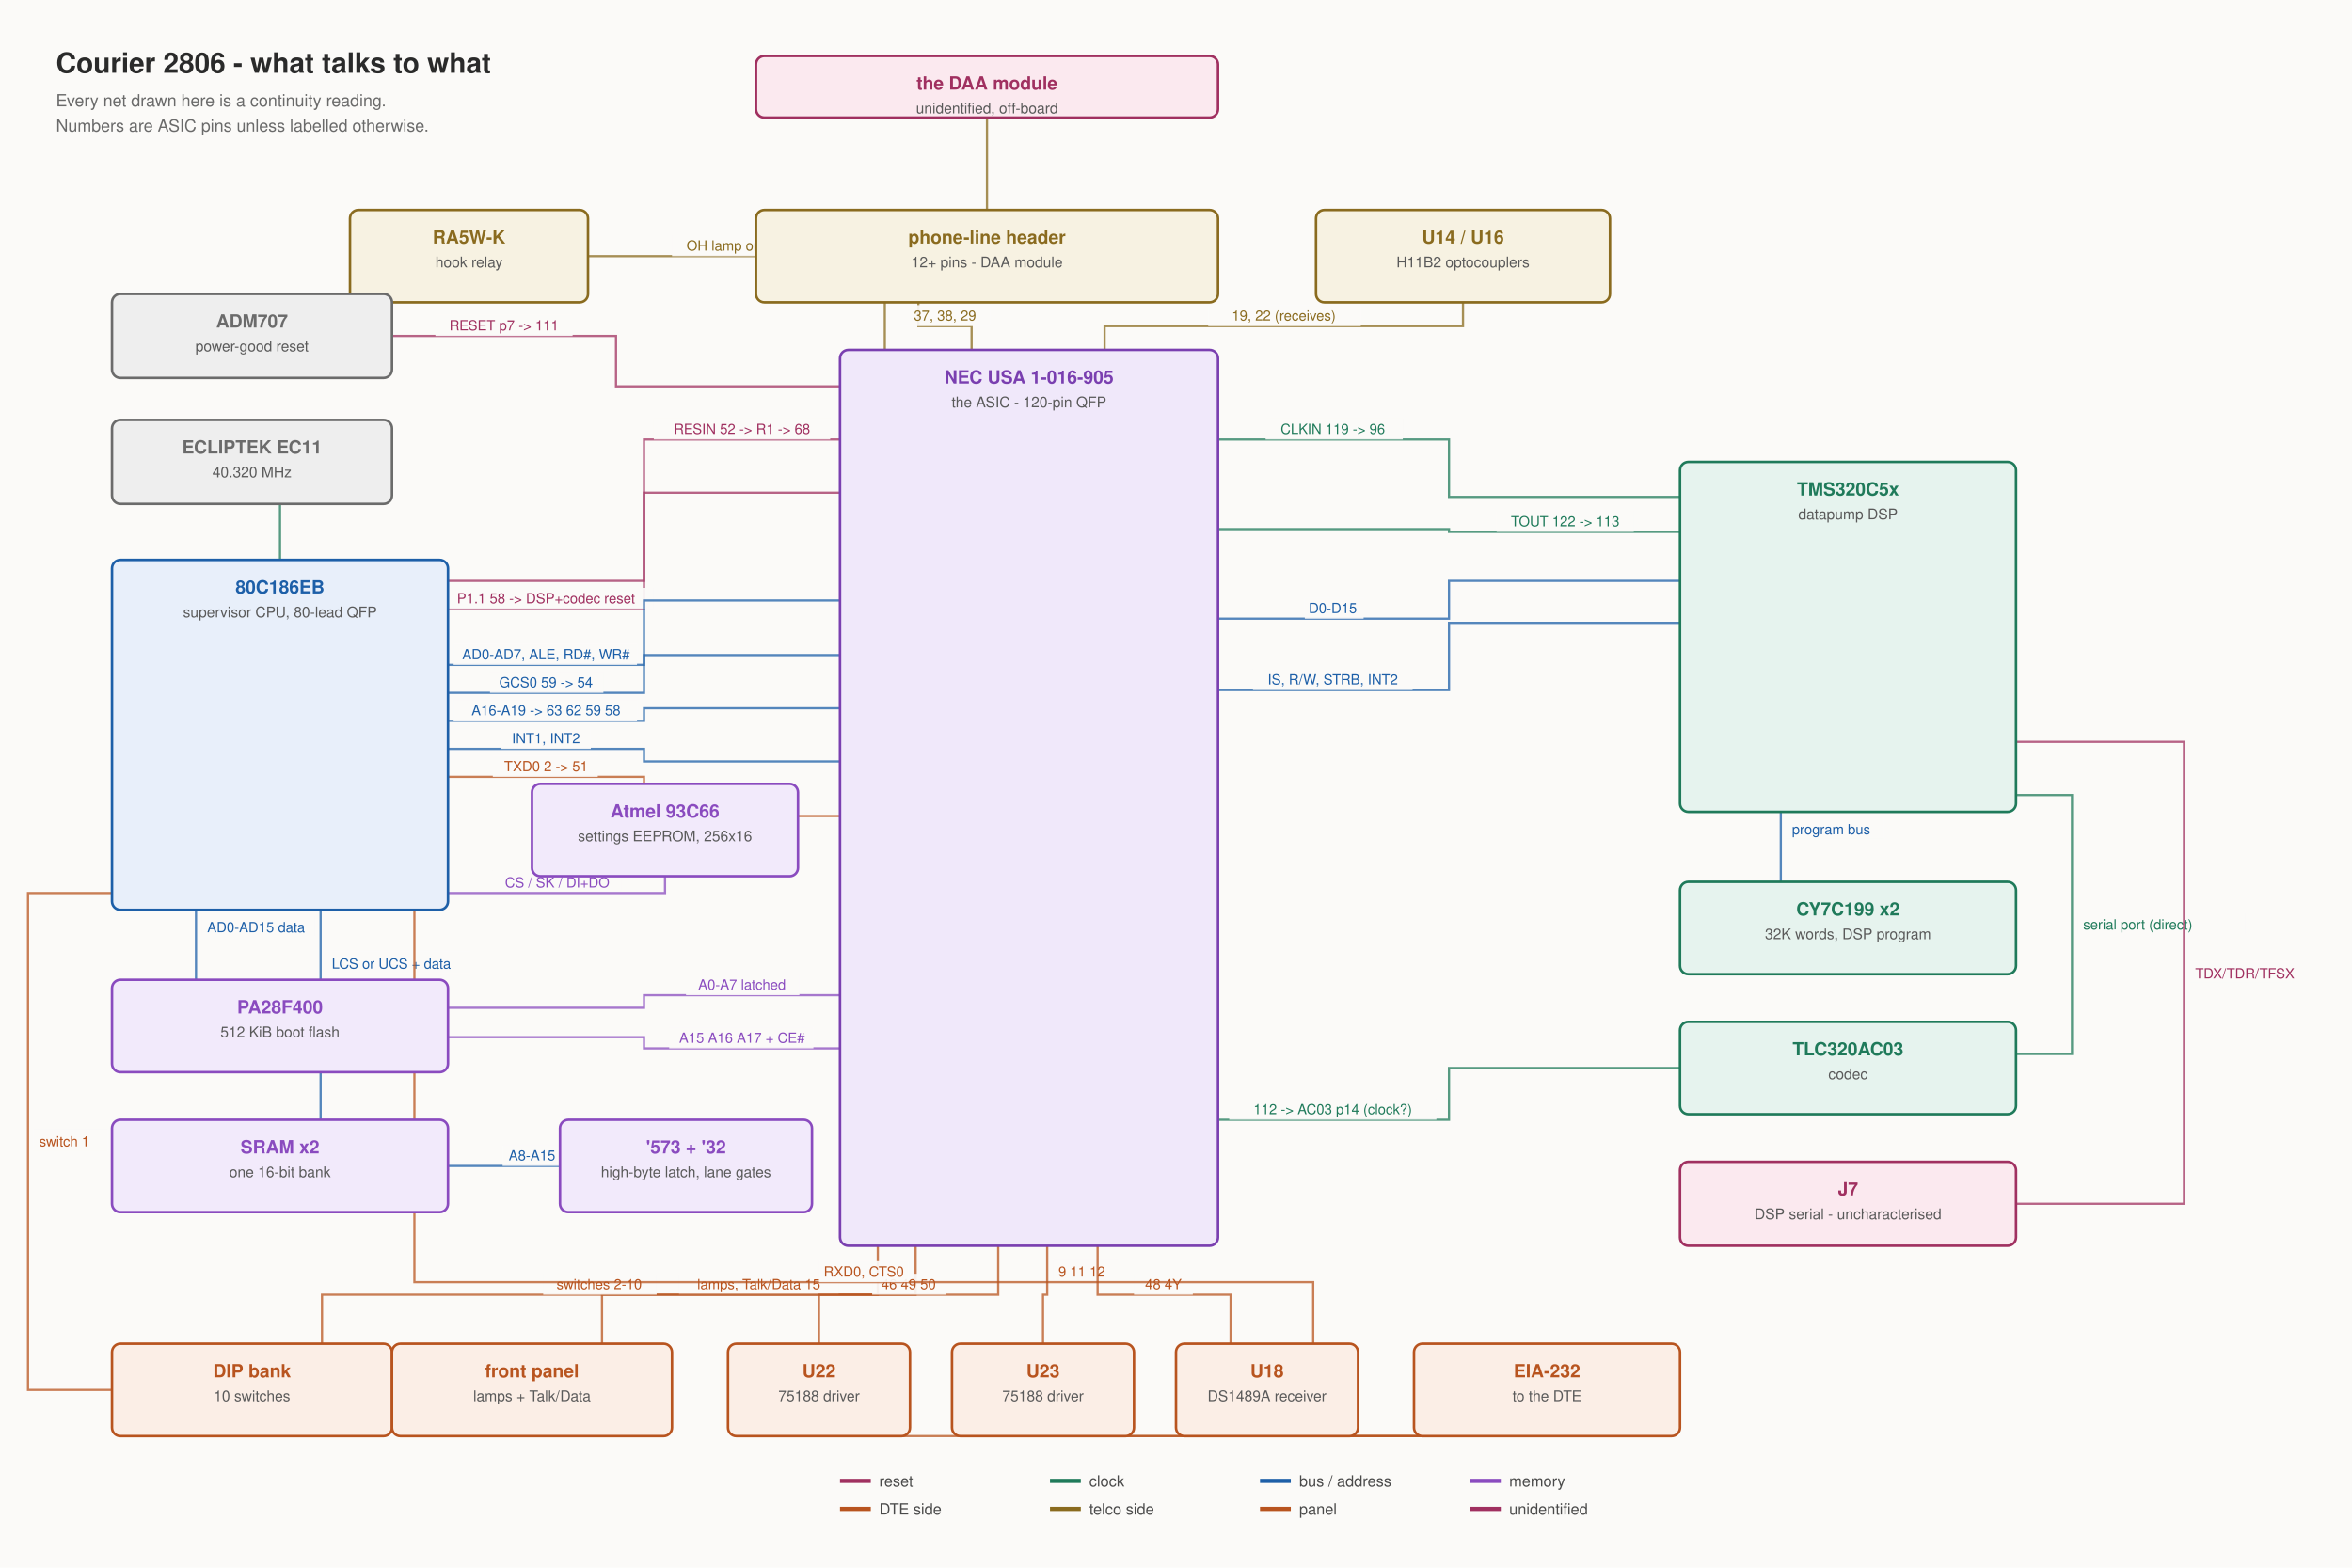
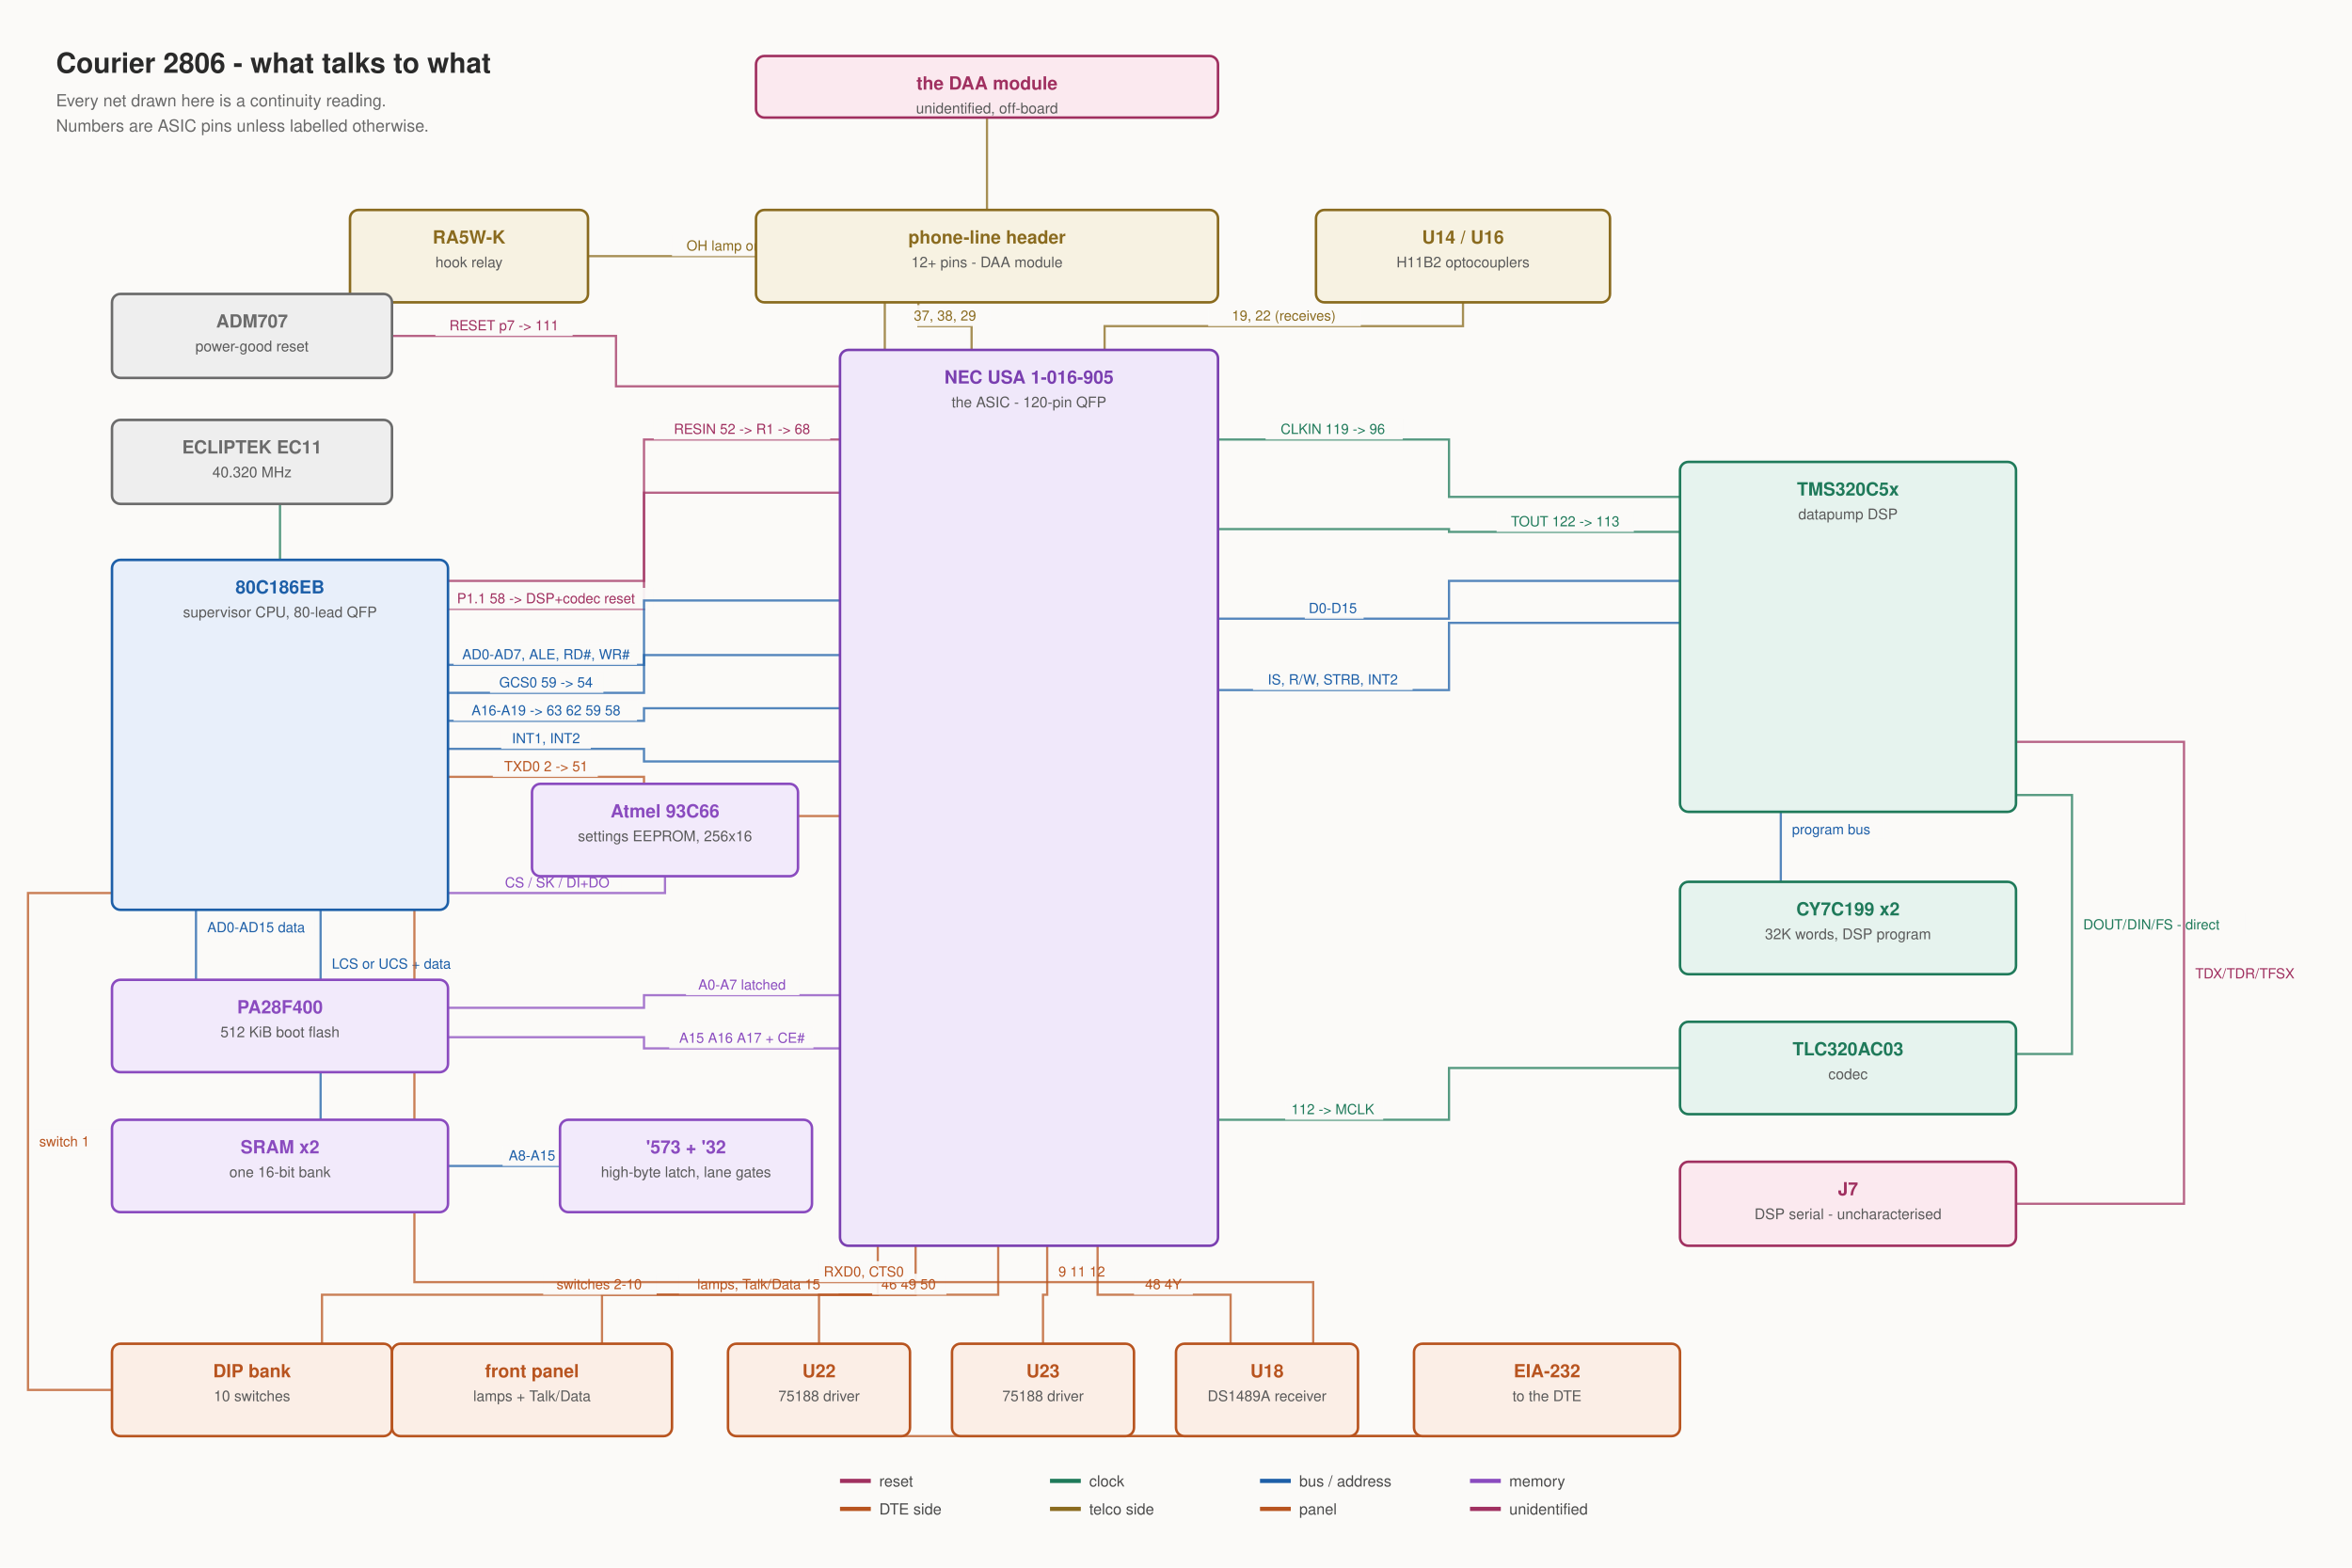
<svg xmlns="http://www.w3.org/2000/svg" viewBox="0 0 1680 1120" width="1680" height="1120" font-family="ui-sans-serif,Helvetica,Arial,sans-serif">
  <rect width="1680" height="1120" fill="#fbfaf8" />
  <text x="40" y="52" font-size="20" font-weight="600" fill="#2a2a2a">Courier 2806 - what talks to what</text>
  <text x="40" y="76" font-size="12" fill="#6a6a6a">Every net drawn here is a continuity reading.</text>
  <text x="40" y="94" font-size="12" fill="#6a6a6a">Numbers are ASIC pins unless labelled otherwise.</text>
  <polyline points="280,240 440,240 440,276 600,276" fill="none" stroke="#a03060" stroke-width="1.6" stroke-opacity="0.75" />
  <rect x="311" y="225" width="98" height="15" fill="#fbfaf8" fill-opacity="0.92" />
  <text x="360" y="236" text-anchor="middle" font-size="10" fill="#a03060">RESET  p7 -&gt; 111</text>
  <polyline points="600,314 460,314 460,415 320,415" fill="none" stroke="#a03060" stroke-width="1.6" stroke-opacity="0.75" />
  <rect x="467" y="299" width="126" height="15" fill="#fbfaf8" fill-opacity="0.92" />
  <text x="530" y="310" text-anchor="middle" font-size="10" fill="#a03060">RESIN  52 -&gt; R1 -&gt; 68</text>
  <polyline points="320,435 460,435 460,352 600,352" fill="none" stroke="#a03060" stroke-width="1.6" stroke-opacity="0.75" />
  <rect x="313" y="420" width="154" height="15" fill="#fbfaf8" fill-opacity="0.92" />
  <text x="390" y="431" text-anchor="middle" font-size="10" fill="#a03060">P1.1 58 -&gt; DSP+codec reset</text>
  <polyline points="280,330 200,330 200,400" fill="none" stroke="#1f7a5a" stroke-width="1.6" stroke-opacity="0.75" />
  <rect x="208" y="315" width="64" height="15" fill="#fbfaf8" fill-opacity="0.92" />
  <text x="240" y="326" text-anchor="middle" font-size="10" fill="#1f7a5a">40.320 MHz</text>
  <polyline points="870,314 1035,314 1035,355 1200,355" fill="none" stroke="#1f7a5a" stroke-width="1.6" stroke-opacity="0.75" />
  <rect x="904" y="299" width="98" height="15" fill="#fbfaf8" fill-opacity="0.92" />
  <text x="952" y="310" text-anchor="middle" font-size="10" fill="#1f7a5a">CLKIN  119 -&gt; 96</text>
  <polyline points="870,800 1035,800 1035,763 1200,763" fill="none" stroke="#1f7a5a" stroke-width="1.6" stroke-opacity="0.75" />
-   <rect x="878" y="785" width="148" height="15" fill="#fbfaf8" fill-opacity="0.92" />
-   <text x="952" y="796" text-anchor="middle" font-size="10" fill="#1f7a5a">112 -&gt; AC03 p14  (clock?)</text>
+   <rect x="918" y="785" width="70" height="15" fill="#fbfaf8" fill-opacity="0.92" />
+   <text x="952" y="796" text-anchor="middle" font-size="10" fill="#1f7a5a">112 -&gt; MCLK</text>
  <polyline points="1200,380 1035,380 1035,378 870,378" fill="none" stroke="#1f7a5a" stroke-width="1.6" stroke-opacity="0.75" />
  <rect x="1069" y="365" width="98" height="15" fill="#fbfaf8" fill-opacity="0.92" />
  <text x="1118" y="376" text-anchor="middle" font-size="10" fill="#1f7a5a">TOUT  122 -&gt; 113</text>
  <polyline points="320,475 460,475 460,429 600,429" fill="none" stroke="#1d5fa8" stroke-width="1.6" stroke-opacity="0.75" />
  <rect x="324" y="460" width="131" height="15" fill="#fbfaf8" fill-opacity="0.92" />
  <text x="390" y="471" text-anchor="middle" font-size="10" fill="#1d5fa8">AD0-AD7, ALE, RD#, WR#</text>
  <polyline points="320,495 460,495 460,468 600,468" fill="none" stroke="#1d5fa8" stroke-width="1.6" stroke-opacity="0.75" />
  <rect x="350" y="480" width="81" height="15" fill="#fbfaf8" fill-opacity="0.92" />
  <text x="390" y="491" text-anchor="middle" font-size="10" fill="#1d5fa8">GCS0 59 -&gt; 54</text>
  <polyline points="320,515 460,515 460,506 600,506" fill="none" stroke="#1d5fa8" stroke-width="1.6" stroke-opacity="0.75" />
  <rect x="324" y="500" width="131" height="15" fill="#fbfaf8" fill-opacity="0.92" />
  <text x="390" y="511" text-anchor="middle" font-size="10" fill="#1d5fa8">A16-A19 -&gt; 63 62 59 58</text>
  <polyline points="320,535 460,535 460,544 600,544" fill="none" stroke="#1d5fa8" stroke-width="1.6" stroke-opacity="0.75" />
  <rect x="358" y="520" width="64" height="15" fill="#fbfaf8" fill-opacity="0.92" />
  <text x="390" y="531" text-anchor="middle" font-size="10" fill="#1d5fa8">INT1, INT2</text>
  <polyline points="320,555 460,555 460,583 600,583" fill="none" stroke="#b8541f" stroke-width="1.6" stroke-opacity="0.75" />
  <rect x="352" y="540" width="75" height="15" fill="#fbfaf8" fill-opacity="0.92" />
  <text x="390" y="551" text-anchor="middle" font-size="10" fill="#b8541f">TXD0 2 -&gt; 51</text>
  <polyline points="140,650 140,675 140,675 140,700" fill="none" stroke="#1d5fa8" stroke-width="1.6" stroke-opacity="0.75" />
  <rect x="144" y="654" width="81" height="15" fill="#fbfaf8" fill-opacity="0.92" />
  <text x="148" y="666" font-size="10" fill="#1d5fa8">AD0-AD15 data</text>
  <polyline points="229,650 229,725 229,725 229,800" fill="none" stroke="#1d5fa8" stroke-width="1.6" stroke-opacity="0.75" />
  <rect x="233" y="680" width="103" height="15" fill="#fbfaf8" fill-opacity="0.92" />
  <text x="237" y="692" font-size="10" fill="#1d5fa8">LCS or UCS + data</text>
  <polyline points="320,638 475,638 475,626" fill="none" stroke="#8a4bbf" stroke-width="1.6" stroke-opacity="0.75" />
  <rect x="352" y="622" width="92" height="15" fill="#fbfaf8" fill-opacity="0.92" />
  <text x="398" y="634" text-anchor="middle" font-size="10" fill="#8a4bbf">CS / SK / DI+DO</text>
  <polyline points="400,833 360,833 360,833 320,833" fill="none" stroke="#1d5fa8" stroke-width="1.6" stroke-opacity="0.75" />
  <rect x="359" y="818" width="42" height="15" fill="#fbfaf8" fill-opacity="0.92" />
  <text x="380" y="829" text-anchor="middle" font-size="10" fill="#1d5fa8">A8-A15</text>
  <polyline points="600,711 460,711 460,720 320,720" fill="none" stroke="#8a4bbf" stroke-width="1.6" stroke-opacity="0.75" />
  <rect x="490" y="696" width="81" height="15" fill="#fbfaf8" fill-opacity="0.92" />
  <text x="530" y="707" text-anchor="middle" font-size="10" fill="#8a4bbf">A0-A7 latched</text>
  <polyline points="600,749 460,749 460,741 320,741" fill="none" stroke="#8a4bbf" stroke-width="1.6" stroke-opacity="0.75" />
  <rect x="478" y="734" width="103" height="15" fill="#fbfaf8" fill-opacity="0.92" />
  <text x="530" y="745" text-anchor="middle" font-size="10" fill="#8a4bbf">A15 A16 A17 + CE#</text>
  <polyline points="870,442 1035,442 1035,415 1200,415" fill="none" stroke="#1d5fa8" stroke-width="1.6" stroke-opacity="0.75" />
  <rect x="932" y="427" width="42" height="15" fill="#fbfaf8" fill-opacity="0.92" />
  <text x="952" y="438" text-anchor="middle" font-size="10" fill="#1d5fa8">D0-D15</text>
  <polyline points="870,493 1035,493 1035,445 1200,445" fill="none" stroke="#1d5fa8" stroke-width="1.6" stroke-opacity="0.75" />
  <rect x="895" y="478" width="114" height="15" fill="#fbfaf8" fill-opacity="0.92" />
  <text x="952" y="489" text-anchor="middle" font-size="10" fill="#1d5fa8">IS, R/W, STRB, INT2</text>
  <polyline points="1272,580 1272,605 1272,605 1272,630" fill="none" stroke="#1d5fa8" stroke-width="1.6" stroke-opacity="0.75" />
  <rect x="1276" y="584" width="70" height="15" fill="#fbfaf8" fill-opacity="0.92" />
  <text x="1280" y="596" font-size="10" fill="#1d5fa8">program bus</text>
  <polyline points="1440,568 1480,568 1480,753 1440,753" fill="none" stroke="#1f7a5a" stroke-width="1.6" stroke-opacity="0.75" />
  <rect x="1484" y="652" width="120" height="15" fill="#fbfaf8" fill-opacity="0.92" />
-   <text x="1488" y="664" font-size="10" fill="#1f7a5a">serial port (direct)</text>
+   <text x="1488" y="664" font-size="10" fill="#1f7a5a">DOUT/DIN/FS - direct</text>
  <polyline points="1440,530 1560,530 1560,860 1440,860" fill="none" stroke="#a03060" stroke-width="1.6" stroke-opacity="0.75" />
  <rect x="1564" y="687" width="75" height="15" fill="#fbfaf8" fill-opacity="0.92" />
  <text x="1568" y="699" font-size="10" fill="#a03060">TDX/TDR/TFSX</text>
  <polyline points="694,250 694,233 656,233 656,216" fill="none" stroke="#8a6b1f" stroke-width="1.6" stroke-opacity="0.75" />
  <rect x="643" y="218" width="64" height="15" fill="#fbfaf8" fill-opacity="0.92" />
  <text x="675" y="229" text-anchor="middle" font-size="10" fill="#8a6b1f">37, 38, 29</text>
  <polyline points="789,250 789,233 1045,233 1045,216" fill="none" stroke="#8a6b1f" stroke-width="1.6" stroke-opacity="0.75" />
  <rect x="863" y="218" width="109" height="15" fill="#fbfaf8" fill-opacity="0.92" />
  <text x="917" y="229" text-anchor="middle" font-size="10" fill="#8a6b1f">19, 22  (receives)</text>
  <polyline points="705,84 705,117 705,117 705,150" fill="none" stroke="#8a6b1f" stroke-width="1.6" stroke-opacity="0.75" />
  <polyline points="420,183 632,183 632,250" fill="none" stroke="#8a6b1f" stroke-width="1.6" stroke-opacity="0.75" />
  <rect x="480" y="168" width="92" height="15" fill="#fbfaf8" fill-opacity="0.92" />
  <text x="526" y="179" text-anchor="middle" font-size="10" fill="#8a6b1f">OH lamp on coil</text>
  <polyline points="654,890 654,925 430,925 430,960" fill="none" stroke="#b8541f" stroke-width="1.6" stroke-opacity="0.75" />
  <rect x="485" y="910" width="114" height="15" fill="#fbfaf8" fill-opacity="0.92" />
  <text x="542" y="921" text-anchor="middle" font-size="10" fill="#b8541f">lamps, Talk/Data 15</text>
  <polyline points="627,890 627,925 230,925 230,960" fill="none" stroke="#b8541f" stroke-width="1.6" stroke-opacity="0.75" />
  <rect x="388" y="910" width="81" height="15" fill="#fbfaf8" fill-opacity="0.92" />
  <text x="428" y="921" text-anchor="middle" font-size="10" fill="#b8541f">switches 2-10</text>
  <polyline points="80,638 20,638 20,993 80,993" fill="none" stroke="#b8541f" stroke-width="1.6" stroke-opacity="0.75" />
  <rect x="24" y="807" width="53" height="15" fill="#fbfaf8" fill-opacity="0.92" />
  <text x="28" y="819" font-size="10" fill="#b8541f">switch 1</text>
  <polyline points="713,890 713,925 585,925 585,960" fill="none" stroke="#b8541f" stroke-width="1.6" stroke-opacity="0.75" />
  <rect x="623" y="910" width="53" height="15" fill="#fbfaf8" fill-opacity="0.92" />
  <text x="649" y="921" text-anchor="middle" font-size="10" fill="#b8541f">46 49 50</text>
  <polyline points="748,890 748,925 745,925 745,960" fill="none" stroke="#b8541f" stroke-width="1.6" stroke-opacity="0.75" />
  <rect x="752" y="900" width="47" height="15" fill="#fbfaf8" fill-opacity="0.92" />
  <text x="756" y="912" font-size="10" fill="#b8541f">9 11 12</text>
  <polyline points="784,890 784,925 879,925 879,960" fill="none" stroke="#b8541f" stroke-width="1.6" stroke-opacity="0.75" />
  <rect x="810" y="910" width="42" height="15" fill="#fbfaf8" fill-opacity="0.92" />
  <text x="831" y="921" text-anchor="middle" font-size="10" fill="#b8541f">48  4Y</text>
  <polyline points="938,960 938,916 296,916 296,650" fill="none" stroke="#b8541f" stroke-width="1.6" stroke-opacity="0.75" />
  <rect x="585" y="901" width="64" height="15" fill="#fbfaf8" fill-opacity="0.92" />
  <text x="617" y="912" text-anchor="middle" font-size="10" fill="#b8541f">RXD0, CTS0</text>
  <polyline points="585,1026 585,1026 1029,1026 1029,1026" fill="none" stroke="#b8541f" stroke-width="1.6" stroke-opacity="0.75" />
  <polyline points="745,1026 745,1026 1067,1026 1067,1026" fill="none" stroke="#b8541f" stroke-width="1.6" stroke-opacity="0.75" />
  <polyline points="905,1026 905,1026 1124,1026 1124,1026" fill="none" stroke="#b8541f" stroke-width="1.6" stroke-opacity="0.75" />
  <rect x="540" y="40" width="330" height="44" rx="6" fill="#fbe9ef" stroke="#a03060" stroke-width="1.8" />
  <text x="705.0" y="64" text-anchor="middle" font-size="13" font-weight="600" fill="#a03060">the DAA module</text>
  <text x="705.0" y="81" text-anchor="middle" font-size="10.5" fill="#5a5a5a">unidentified, off-board</text>
  <rect x="250" y="150" width="170" height="66" rx="6" fill="#f7f2e2" stroke="#8a6b1f" stroke-width="1.8" />
  <text x="335.0" y="174" text-anchor="middle" font-size="13" font-weight="600" fill="#8a6b1f">RA5W-K</text>
  <text x="335.0" y="191" text-anchor="middle" font-size="10.5" fill="#5a5a5a">hook relay</text>
  <rect x="540" y="150" width="330" height="66" rx="6" fill="#f7f2e2" stroke="#8a6b1f" stroke-width="1.8" />
  <text x="705.0" y="174" text-anchor="middle" font-size="13" font-weight="600" fill="#8a6b1f">phone-line header</text>
  <text x="705.0" y="191" text-anchor="middle" font-size="10.5" fill="#5a5a5a">12+ pins - DAA module</text>
  <rect x="940" y="150" width="210" height="66" rx="6" fill="#f7f2e2" stroke="#8a6b1f" stroke-width="1.8" />
  <text x="1045.0" y="174" text-anchor="middle" font-size="13" font-weight="600" fill="#8a6b1f">U14 / U16</text>
  <text x="1045.0" y="191" text-anchor="middle" font-size="10.5" fill="#5a5a5a">H11B2 optocouplers</text>
  <rect x="80" y="210" width="200" height="60" rx="6" fill="#eeeeee" stroke="#6b6b6b" stroke-width="1.8" />
  <text x="180.0" y="234" text-anchor="middle" font-size="13" font-weight="600" fill="#6b6b6b">ADM707</text>
  <text x="180.0" y="251" text-anchor="middle" font-size="10.5" fill="#5a5a5a">power-good reset</text>
  <rect x="80" y="300" width="200" height="60" rx="6" fill="#eeeeee" stroke="#6b6b6b" stroke-width="1.8" />
  <text x="180.0" y="324" text-anchor="middle" font-size="13" font-weight="600" fill="#6b6b6b">ECLIPTEK EC11</text>
  <text x="180.0" y="341" text-anchor="middle" font-size="10.5" fill="#5a5a5a">40.320 MHz</text>
  <rect x="80" y="400" width="240" height="250" rx="6" fill="#e8effa" stroke="#1d5fa8" stroke-width="1.8" />
  <text x="200.0" y="424" text-anchor="middle" font-size="13" font-weight="600" fill="#1d5fa8">80C186EB</text>
  <text x="200.0" y="441" text-anchor="middle" font-size="10.5" fill="#5a5a5a">supervisor CPU, 80-lead QFP</text>
  <rect x="380" y="560" width="190" height="66" rx="6" fill="#f2eafb" stroke="#8a4bbf" stroke-width="1.8" />
  <text x="475.0" y="584" text-anchor="middle" font-size="13" font-weight="600" fill="#8a4bbf">Atmel 93C66</text>
  <text x="475.0" y="601" text-anchor="middle" font-size="10.5" fill="#5a5a5a">settings EEPROM, 256x16</text>
  <rect x="80" y="700" width="240" height="66" rx="6" fill="#f2eafb" stroke="#8a4bbf" stroke-width="1.8" />
  <text x="200.0" y="724" text-anchor="middle" font-size="13" font-weight="600" fill="#8a4bbf">PA28F400</text>
  <text x="200.0" y="741" text-anchor="middle" font-size="10.5" fill="#5a5a5a">512 KiB boot flash</text>
  <rect x="80" y="800" width="240" height="66" rx="6" fill="#f2eafb" stroke="#8a4bbf" stroke-width="1.8" />
  <text x="200.0" y="824" text-anchor="middle" font-size="13" font-weight="600" fill="#8a4bbf">SRAM x2</text>
  <text x="200.0" y="841" text-anchor="middle" font-size="10.5" fill="#5a5a5a">one 16-bit bank</text>
  <rect x="400" y="800" width="180" height="66" rx="6" fill="#f2eafb" stroke="#8a4bbf" stroke-width="1.8" />
  <text x="490.0" y="824" text-anchor="middle" font-size="13" font-weight="600" fill="#8a4bbf">'573 + '32</text>
  <text x="490.0" y="841" text-anchor="middle" font-size="10.5" fill="#5a5a5a">high-byte latch, lane gates</text>
  <rect x="600" y="250" width="270" height="640" rx="6" fill="#f0e8fa" stroke="#7a3fb0" stroke-width="1.8" />
  <text x="735.0" y="274" text-anchor="middle" font-size="13" font-weight="600" fill="#7a3fb0">NEC USA 1-016-905</text>
  <text x="735.0" y="291" text-anchor="middle" font-size="10.5" fill="#5a5a5a">the ASIC - 120-pin QFP</text>
  <rect x="1200" y="330" width="240" height="250" rx="6" fill="#e6f3ee" stroke="#1f7a5a" stroke-width="1.8" />
  <text x="1320.0" y="354" text-anchor="middle" font-size="13" font-weight="600" fill="#1f7a5a">TMS320C5x</text>
  <text x="1320.0" y="371" text-anchor="middle" font-size="10.5" fill="#5a5a5a">datapump DSP</text>
  <rect x="1200" y="630" width="240" height="66" rx="6" fill="#e6f3ee" stroke="#1f7a5a" stroke-width="1.8" />
  <text x="1320.0" y="654" text-anchor="middle" font-size="13" font-weight="600" fill="#1f7a5a">CY7C199 x2</text>
  <text x="1320.0" y="671" text-anchor="middle" font-size="10.5" fill="#5a5a5a">32K words, DSP program</text>
  <rect x="1200" y="730" width="240" height="66" rx="6" fill="#e6f3ee" stroke="#1f7a5a" stroke-width="1.8" />
  <text x="1320.0" y="754" text-anchor="middle" font-size="13" font-weight="600" fill="#1f7a5a">TLC320AC03</text>
  <text x="1320.0" y="771" text-anchor="middle" font-size="10.5" fill="#5a5a5a">codec</text>
  <rect x="1200" y="830" width="240" height="60" rx="6" fill="#fbe9ef" stroke="#a03060" stroke-width="1.8" />
  <text x="1320.0" y="854" text-anchor="middle" font-size="13" font-weight="600" fill="#a03060">J7</text>
  <text x="1320.0" y="871" text-anchor="middle" font-size="10.5" fill="#5a5a5a">DSP serial - uncharacterised</text>
  <rect x="80" y="960" width="200" height="66" rx="6" fill="#fbeee6" stroke="#b8541f" stroke-width="1.8" />
  <text x="180.0" y="984" text-anchor="middle" font-size="13" font-weight="600" fill="#b8541f">DIP bank</text>
  <text x="180.0" y="1001" text-anchor="middle" font-size="10.5" fill="#5a5a5a">10 switches</text>
  <rect x="280" y="960" width="200" height="66" rx="6" fill="#fbeee6" stroke="#b8541f" stroke-width="1.8" />
  <text x="380.0" y="984" text-anchor="middle" font-size="13" font-weight="600" fill="#b8541f">front panel</text>
  <text x="380.0" y="1001" text-anchor="middle" font-size="10.5" fill="#5a5a5a">lamps + Talk/Data</text>
  <rect x="520" y="960" width="130" height="66" rx="6" fill="#fbeee6" stroke="#b8541f" stroke-width="1.8" />
  <text x="585.0" y="984" text-anchor="middle" font-size="13" font-weight="600" fill="#b8541f">U22</text>
  <text x="585.0" y="1001" text-anchor="middle" font-size="10.5" fill="#5a5a5a">75188 driver</text>
  <rect x="680" y="960" width="130" height="66" rx="6" fill="#fbeee6" stroke="#b8541f" stroke-width="1.8" />
  <text x="745.0" y="984" text-anchor="middle" font-size="13" font-weight="600" fill="#b8541f">U23</text>
  <text x="745.0" y="1001" text-anchor="middle" font-size="10.5" fill="#5a5a5a">75188 driver</text>
  <rect x="840" y="960" width="130" height="66" rx="6" fill="#fbeee6" stroke="#b8541f" stroke-width="1.8" />
  <text x="905.0" y="984" text-anchor="middle" font-size="13" font-weight="600" fill="#b8541f">U18</text>
  <text x="905.0" y="1001" text-anchor="middle" font-size="10.5" fill="#5a5a5a">DS1489A receiver</text>
  <rect x="1010" y="960" width="190" height="66" rx="6" fill="#fbeee6" stroke="#b8541f" stroke-width="1.8" />
  <text x="1105.0" y="984" text-anchor="middle" font-size="13" font-weight="600" fill="#b8541f">EIA-232</text>
  <text x="1105.0" y="1001" text-anchor="middle" font-size="10.5" fill="#5a5a5a">to the DTE</text>
  <line x1="600" y1="1058" x2="622" y2="1058" stroke="#a03060" stroke-width="3" />
  <text x="628" y="1062" font-size="11" fill="#4a4a4a">reset</text>
  <line x1="750" y1="1058" x2="772" y2="1058" stroke="#1f7a5a" stroke-width="3" />
  <text x="778" y="1062" font-size="11" fill="#4a4a4a">clock</text>
  <line x1="900" y1="1058" x2="922" y2="1058" stroke="#1d5fa8" stroke-width="3" />
  <text x="928" y="1062" font-size="11" fill="#4a4a4a">bus / address</text>
  <line x1="1050" y1="1058" x2="1072" y2="1058" stroke="#8a4bbf" stroke-width="3" />
  <text x="1078" y="1062" font-size="11" fill="#4a4a4a">memory</text>
  <line x1="600" y1="1078" x2="622" y2="1078" stroke="#b8541f" stroke-width="3" />
  <text x="628" y="1082" font-size="11" fill="#4a4a4a">DTE side</text>
  <line x1="750" y1="1078" x2="772" y2="1078" stroke="#8a6b1f" stroke-width="3" />
  <text x="778" y="1082" font-size="11" fill="#4a4a4a">telco side</text>
  <line x1="900" y1="1078" x2="922" y2="1078" stroke="#b8541f" stroke-width="3" />
  <text x="928" y="1082" font-size="11" fill="#4a4a4a">panel</text>
  <line x1="1050" y1="1078" x2="1072" y2="1078" stroke="#a03060" stroke-width="3" />
  <text x="1078" y="1082" font-size="11" fill="#4a4a4a">unidentified</text>
</svg>
